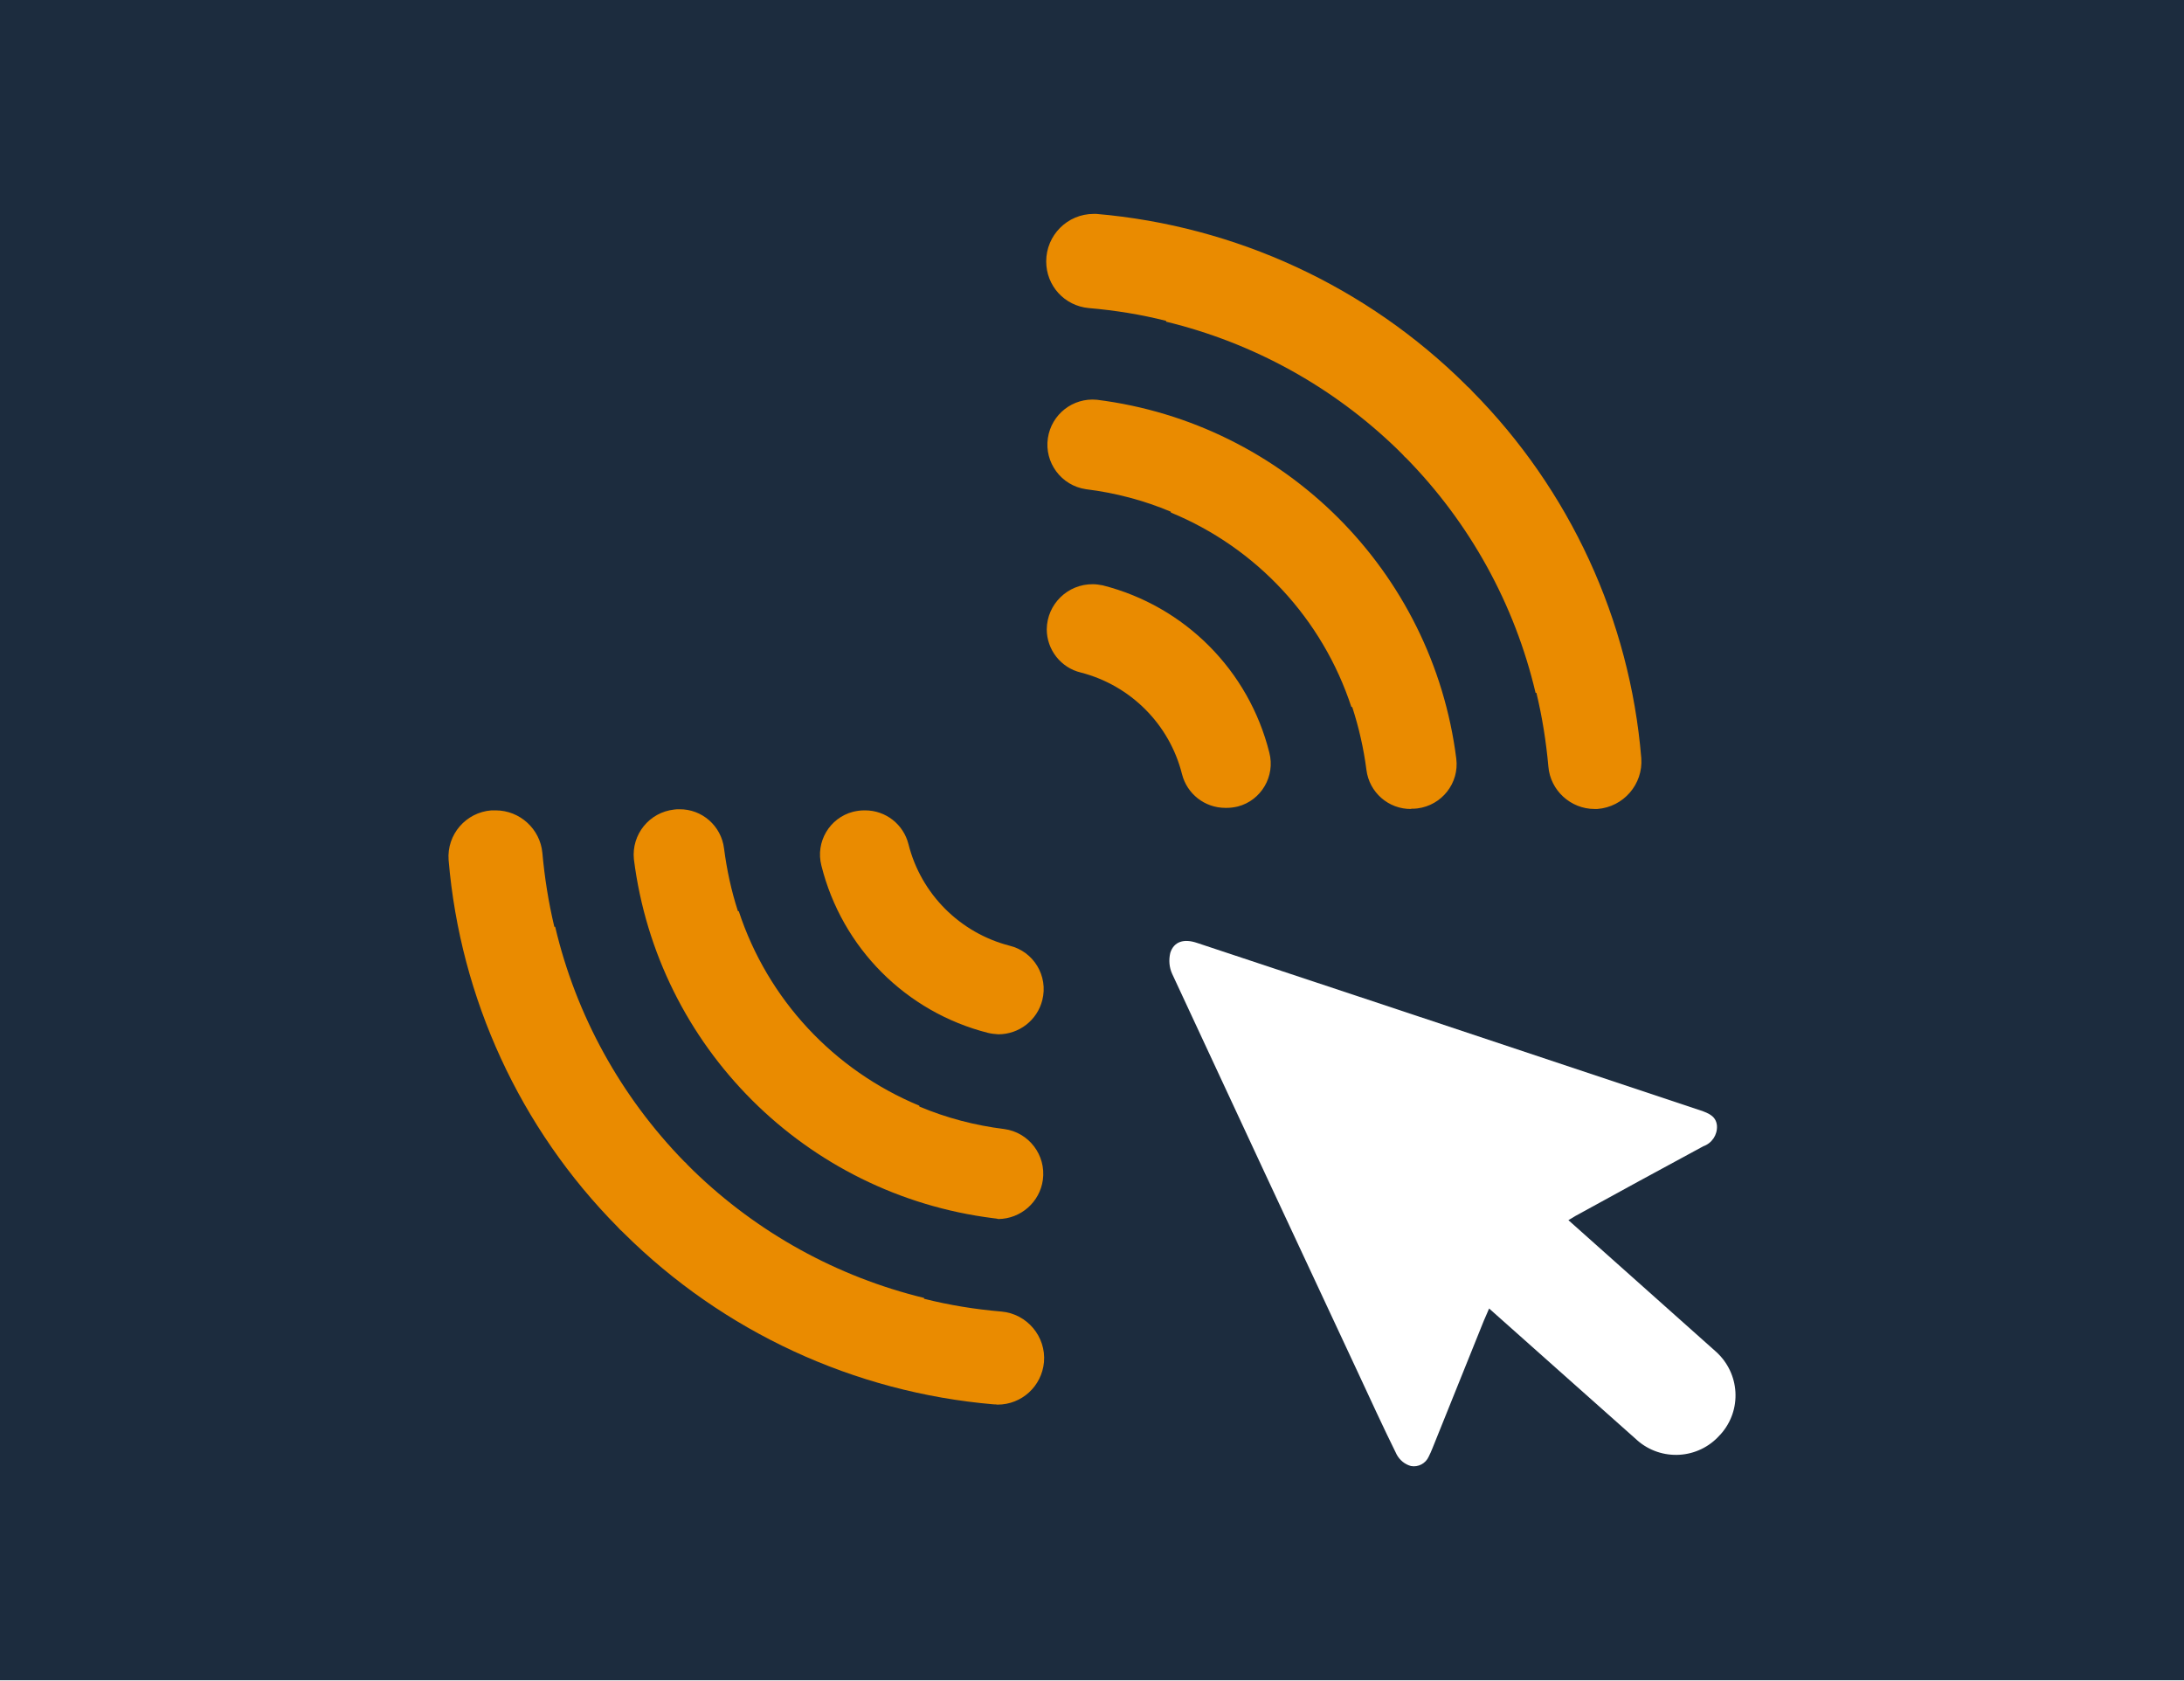
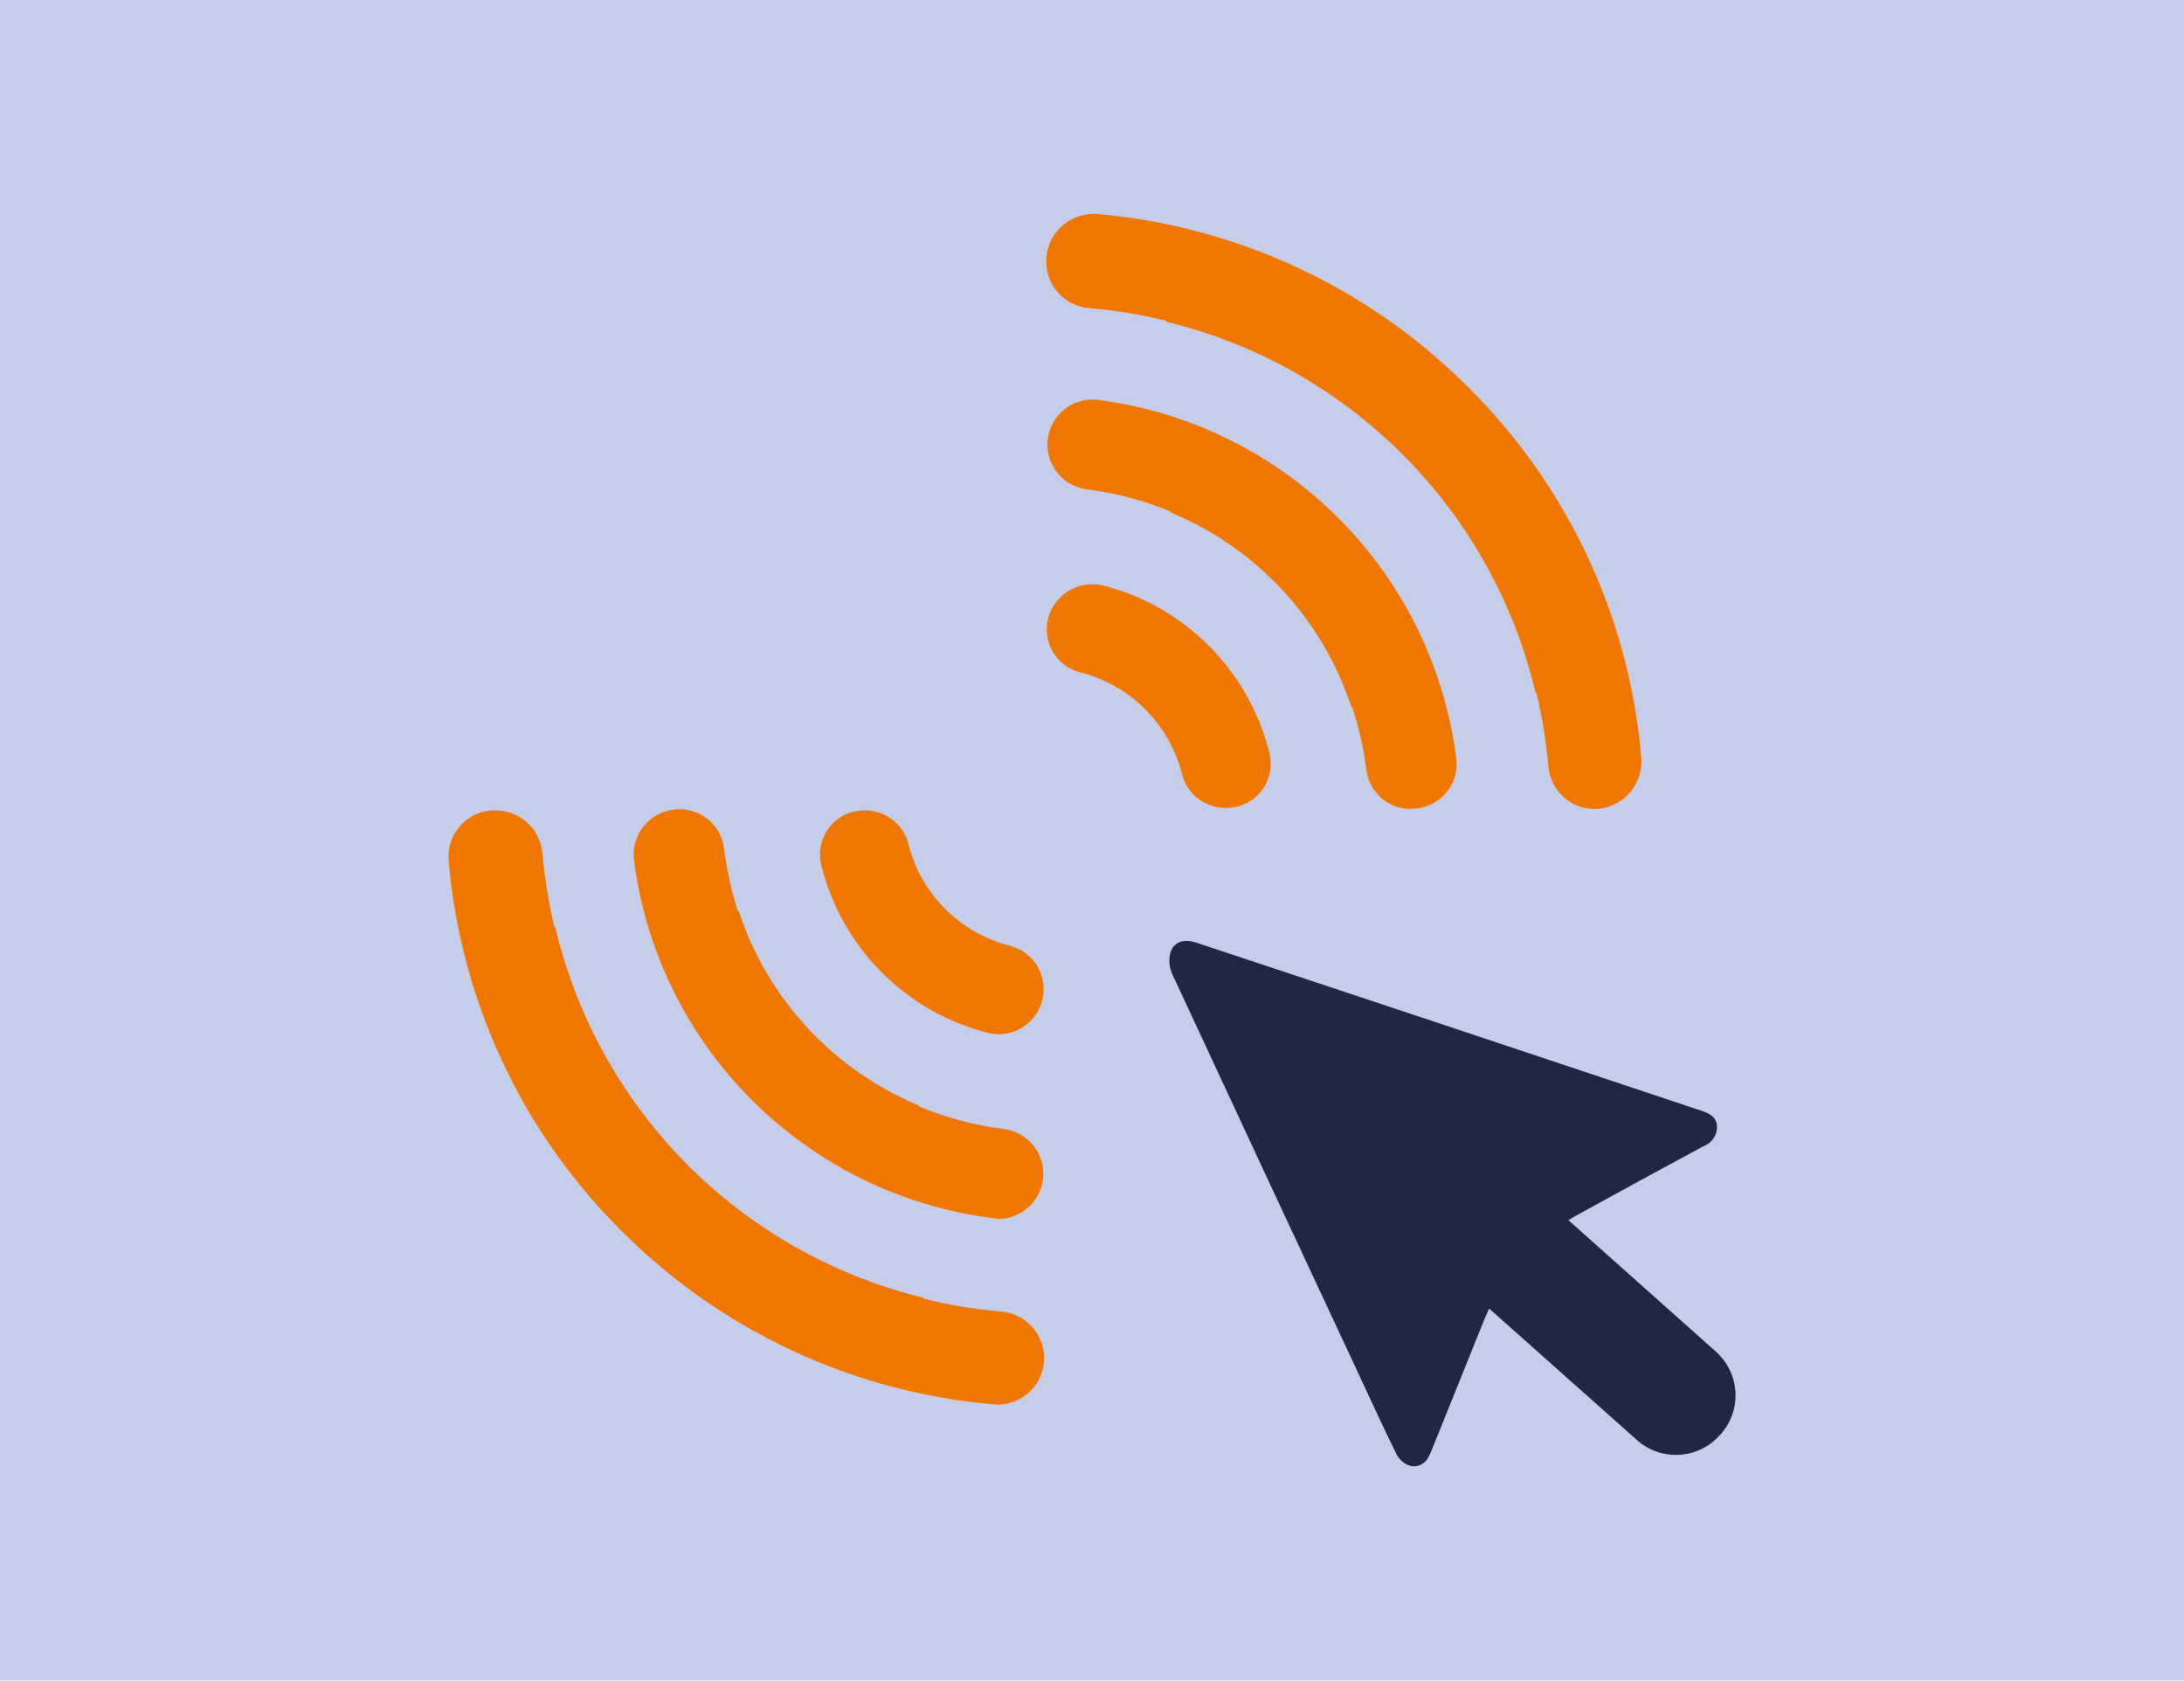
<svg xmlns="http://www.w3.org/2000/svg" width="260" height="200" viewBox="0 0 260 200" fill="none">
-   <rect width="260" height="200" fill="#1C2C3E" />
-   <path d="M118.288 167.165C101.695 165.743 86.096 158.534 74.272 146.794L74.073 146.595C73.874 146.43 73.709 146.265 73.543 146.066C61.918 134.326 54.797 118.85 53.406 102.381C53.175 99.338 55.46 96.693 58.507 96.461C58.672 96.461 58.838 96.461 59.004 96.461C61.885 96.461 64.303 98.677 64.568 101.521C64.833 104.464 65.296 107.407 65.992 110.318H66.091C68.575 120.867 73.908 130.523 81.459 138.262C81.591 138.361 81.724 138.493 81.823 138.626L82.552 139.353C90.203 146.761 99.675 151.986 110.008 154.499V154.598C113.022 155.359 116.102 155.855 119.216 156.119C122.263 156.384 124.548 159.096 124.283 162.138C124.018 165.015 121.633 167.198 118.752 167.198C118.586 167.165 118.454 167.165 118.288 167.165ZM118.255 145.008C95.899 142.197 78.279 124.604 75.464 102.282C75.166 99.338 77.286 96.693 80.267 96.362C80.465 96.329 80.664 96.329 80.863 96.329C83.579 96.296 85.864 98.313 86.195 100.992C86.526 103.538 87.056 106.019 87.851 108.466H87.95C91.395 118.949 99.244 127.382 109.445 131.615V131.714C112.658 133.07 116.069 133.963 119.547 134.393C122.494 134.789 124.548 137.501 124.15 140.444C123.786 143.09 121.534 145.074 118.851 145.107C118.653 145.041 118.454 145.041 118.255 145.008ZM117.626 122.95C107.855 120.47 100.238 112.831 97.787 103.042C97.058 100.231 98.748 97.354 101.563 96.627C101.993 96.528 102.424 96.461 102.887 96.461H102.987C105.438 96.461 107.557 98.115 108.154 100.496C109.644 106.415 114.281 111.045 120.176 112.566C123.058 113.261 124.813 116.171 124.084 119.048C123.488 121.429 121.335 123.116 118.851 123.116C118.454 123.083 118.023 123.05 117.626 122.95ZM168.001 96.296C165.285 96.329 163 94.312 162.669 91.633C162.338 89.087 161.775 86.606 160.98 84.159H160.88C157.436 73.676 149.587 65.21 139.386 61.01V60.911C136.173 59.555 132.762 58.662 129.284 58.233C126.336 57.803 124.316 55.058 124.747 52.148C125.177 49.304 127.727 47.319 130.576 47.584C152.932 50.395 170.551 67.988 173.367 90.31C173.731 93.221 171.644 95.866 168.73 96.23C168.498 96.263 168.299 96.263 168.067 96.263H168.001V96.296ZM184.329 91.236C184.064 88.293 183.601 85.35 182.905 82.473H182.806C180.322 71.924 174.99 62.267 167.405 54.529C167.273 54.429 167.14 54.297 167.041 54.165L166.312 53.437C158.661 46.03 149.189 40.805 138.823 38.291V38.192C135.809 37.431 132.729 36.935 129.615 36.671C126.734 36.406 124.548 34.025 124.548 31.115C124.548 28.007 127.065 25.46 130.211 25.46H130.509C147.103 26.882 162.702 34.092 174.526 45.831C174.559 45.897 174.691 45.997 174.725 46.03C174.923 46.195 175.089 46.36 175.254 46.559C186.88 58.299 194.033 73.775 195.391 90.244C195.623 93.353 193.272 96.064 190.158 96.296H189.827C186.979 96.296 184.561 94.08 184.329 91.236ZM145.877 96.164C143.426 96.164 141.307 94.51 140.71 92.129C139.22 86.21 134.583 81.58 128.688 80.059C126.303 79.496 124.614 77.347 124.614 74.9C124.647 71.924 127.098 69.509 130.112 69.542C130.509 69.542 130.907 69.609 131.271 69.675C141.042 72.155 148.659 79.794 151.11 89.583C151.839 92.394 150.15 95.271 147.368 95.998C146.937 96.098 146.506 96.164 146.043 96.164H145.877Z" fill="#EA8B00" />
-   <path d="M186.714 145.24L204.267 160.882C207.149 163.461 207.414 167.859 204.83 170.736C204.797 170.77 204.764 170.803 204.731 170.836C202.181 173.713 197.776 173.977 194.894 171.431L194.861 171.398C188.999 166.173 183.17 161.014 177.275 155.756C177.01 156.351 176.844 156.781 176.645 157.211C174.592 162.271 172.572 167.363 170.518 172.423C170.386 172.754 170.253 173.051 170.088 173.382C169.723 174.209 168.829 174.672 167.968 174.506C167.239 174.308 166.643 173.812 166.279 173.151C164.656 169.877 163.132 166.537 161.576 163.197C154.223 147.455 146.871 131.714 139.551 115.94C139.187 115.146 139.12 114.286 139.319 113.426C139.75 112.07 140.942 111.707 142.499 112.236L166.511 120.206L202.446 132.177C203.406 132.508 204.3 132.871 204.4 133.996C204.466 135.087 203.804 136.079 202.777 136.443C197.676 139.188 192.609 141.966 187.542 144.744L186.714 145.24Z" fill="white" />
+   <rect width="260" height="200" fill="#C6CDE8" />
+   <path d="M118.288 167.165C101.695 165.743 86.096 158.534 74.272 146.794L74.073 146.595C73.874 146.43 73.709 146.265 73.543 146.066C61.918 134.326 54.797 118.85 53.406 102.381C53.175 99.338 55.46 96.693 58.507 96.461C58.672 96.461 58.838 96.461 59.004 96.461C61.885 96.461 64.303 98.677 64.568 101.521C64.833 104.464 65.296 107.407 65.992 110.318H66.091C68.575 120.867 73.908 130.523 81.459 138.262C81.591 138.361 81.724 138.493 81.823 138.626L82.552 139.353C90.203 146.761 99.675 151.986 110.008 154.499V154.598C113.022 155.359 116.102 155.855 119.216 156.119C122.263 156.384 124.548 159.096 124.283 162.138C124.018 165.015 121.633 167.198 118.752 167.198C118.586 167.165 118.454 167.165 118.288 167.165ZM118.255 145.008C95.899 142.197 78.279 124.604 75.464 102.282C75.166 99.338 77.286 96.693 80.267 96.362C80.465 96.329 80.664 96.329 80.863 96.329C83.579 96.296 85.864 98.313 86.195 100.992C86.526 103.538 87.056 106.019 87.851 108.466H87.95C91.395 118.949 99.244 127.382 109.445 131.615V131.714C112.658 133.07 116.069 133.963 119.547 134.393C122.494 134.789 124.548 137.501 124.15 140.444C123.786 143.09 121.534 145.074 118.851 145.107C118.653 145.041 118.454 145.041 118.255 145.008ZM117.626 122.95C107.855 120.47 100.238 112.831 97.787 103.042C97.058 100.231 98.748 97.354 101.563 96.627C101.993 96.528 102.424 96.461 102.887 96.461H102.987C105.438 96.461 107.557 98.115 108.154 100.496C109.644 106.415 114.281 111.045 120.176 112.566C123.058 113.261 124.813 116.171 124.084 119.048C123.488 121.429 121.335 123.116 118.851 123.116C118.454 123.083 118.023 123.05 117.626 122.95ZM168.001 96.296C165.285 96.329 163 94.312 162.669 91.633C162.338 89.087 161.775 86.606 160.98 84.159H160.88C157.436 73.676 149.587 65.21 139.386 61.01V60.911C136.173 59.555 132.762 58.662 129.284 58.233C126.336 57.803 124.316 55.058 124.747 52.148C125.177 49.304 127.727 47.319 130.576 47.584C152.932 50.395 170.551 67.988 173.367 90.31C173.731 93.221 171.644 95.866 168.73 96.23C168.498 96.263 168.299 96.263 168.067 96.263H168.001V96.296ZM184.329 91.236C184.064 88.293 183.601 85.35 182.905 82.473H182.806C180.322 71.924 174.99 62.267 167.405 54.529C167.273 54.429 167.14 54.297 167.041 54.165L166.312 53.437C158.661 46.03 149.189 40.805 138.823 38.291V38.192C135.809 37.431 132.729 36.935 129.615 36.671C126.734 36.406 124.548 34.025 124.548 31.115C124.548 28.007 127.065 25.46 130.211 25.46H130.509C147.103 26.882 162.702 34.092 174.526 45.831C174.559 45.897 174.691 45.997 174.725 46.03C174.923 46.195 175.089 46.36 175.254 46.559C186.88 58.299 194.033 73.775 195.391 90.244C195.623 93.353 193.272 96.064 190.158 96.296H189.827C186.979 96.296 184.561 94.08 184.329 91.236ZM145.877 96.164C143.426 96.164 141.307 94.51 140.71 92.129C139.22 86.21 134.583 81.58 128.688 80.059C126.303 79.496 124.614 77.347 124.614 74.9C124.647 71.924 127.098 69.509 130.112 69.542C130.509 69.542 130.907 69.609 131.271 69.675C141.042 72.155 148.659 79.794 151.11 89.583C151.839 92.394 150.15 95.271 147.368 95.998C146.937 96.098 146.506 96.164 146.043 96.164H145.877Z" fill="#EF7700" />
+   <path d="M186.714 145.24L204.267 160.882C207.149 163.461 207.414 167.859 204.83 170.736C204.797 170.77 204.764 170.803 204.731 170.836C202.181 173.713 197.776 173.977 194.894 171.431L194.861 171.398C188.999 166.173 183.17 161.014 177.275 155.756C177.01 156.351 176.844 156.781 176.645 157.211C174.592 162.271 172.572 167.363 170.518 172.423C170.386 172.754 170.253 173.051 170.088 173.382C169.723 174.209 168.829 174.672 167.968 174.506C167.239 174.308 166.643 173.812 166.279 173.151C164.656 169.877 163.132 166.537 161.576 163.197C154.223 147.455 146.871 131.714 139.551 115.94C139.187 115.146 139.12 114.286 139.319 113.426C139.75 112.07 140.942 111.707 142.499 112.236L166.511 120.206L202.446 132.177C203.406 132.508 204.3 132.871 204.4 133.996C204.466 135.087 203.804 136.079 202.777 136.443C197.676 139.188 192.609 141.966 187.542 144.744L186.714 145.24Z" fill="#202741" />
</svg>
